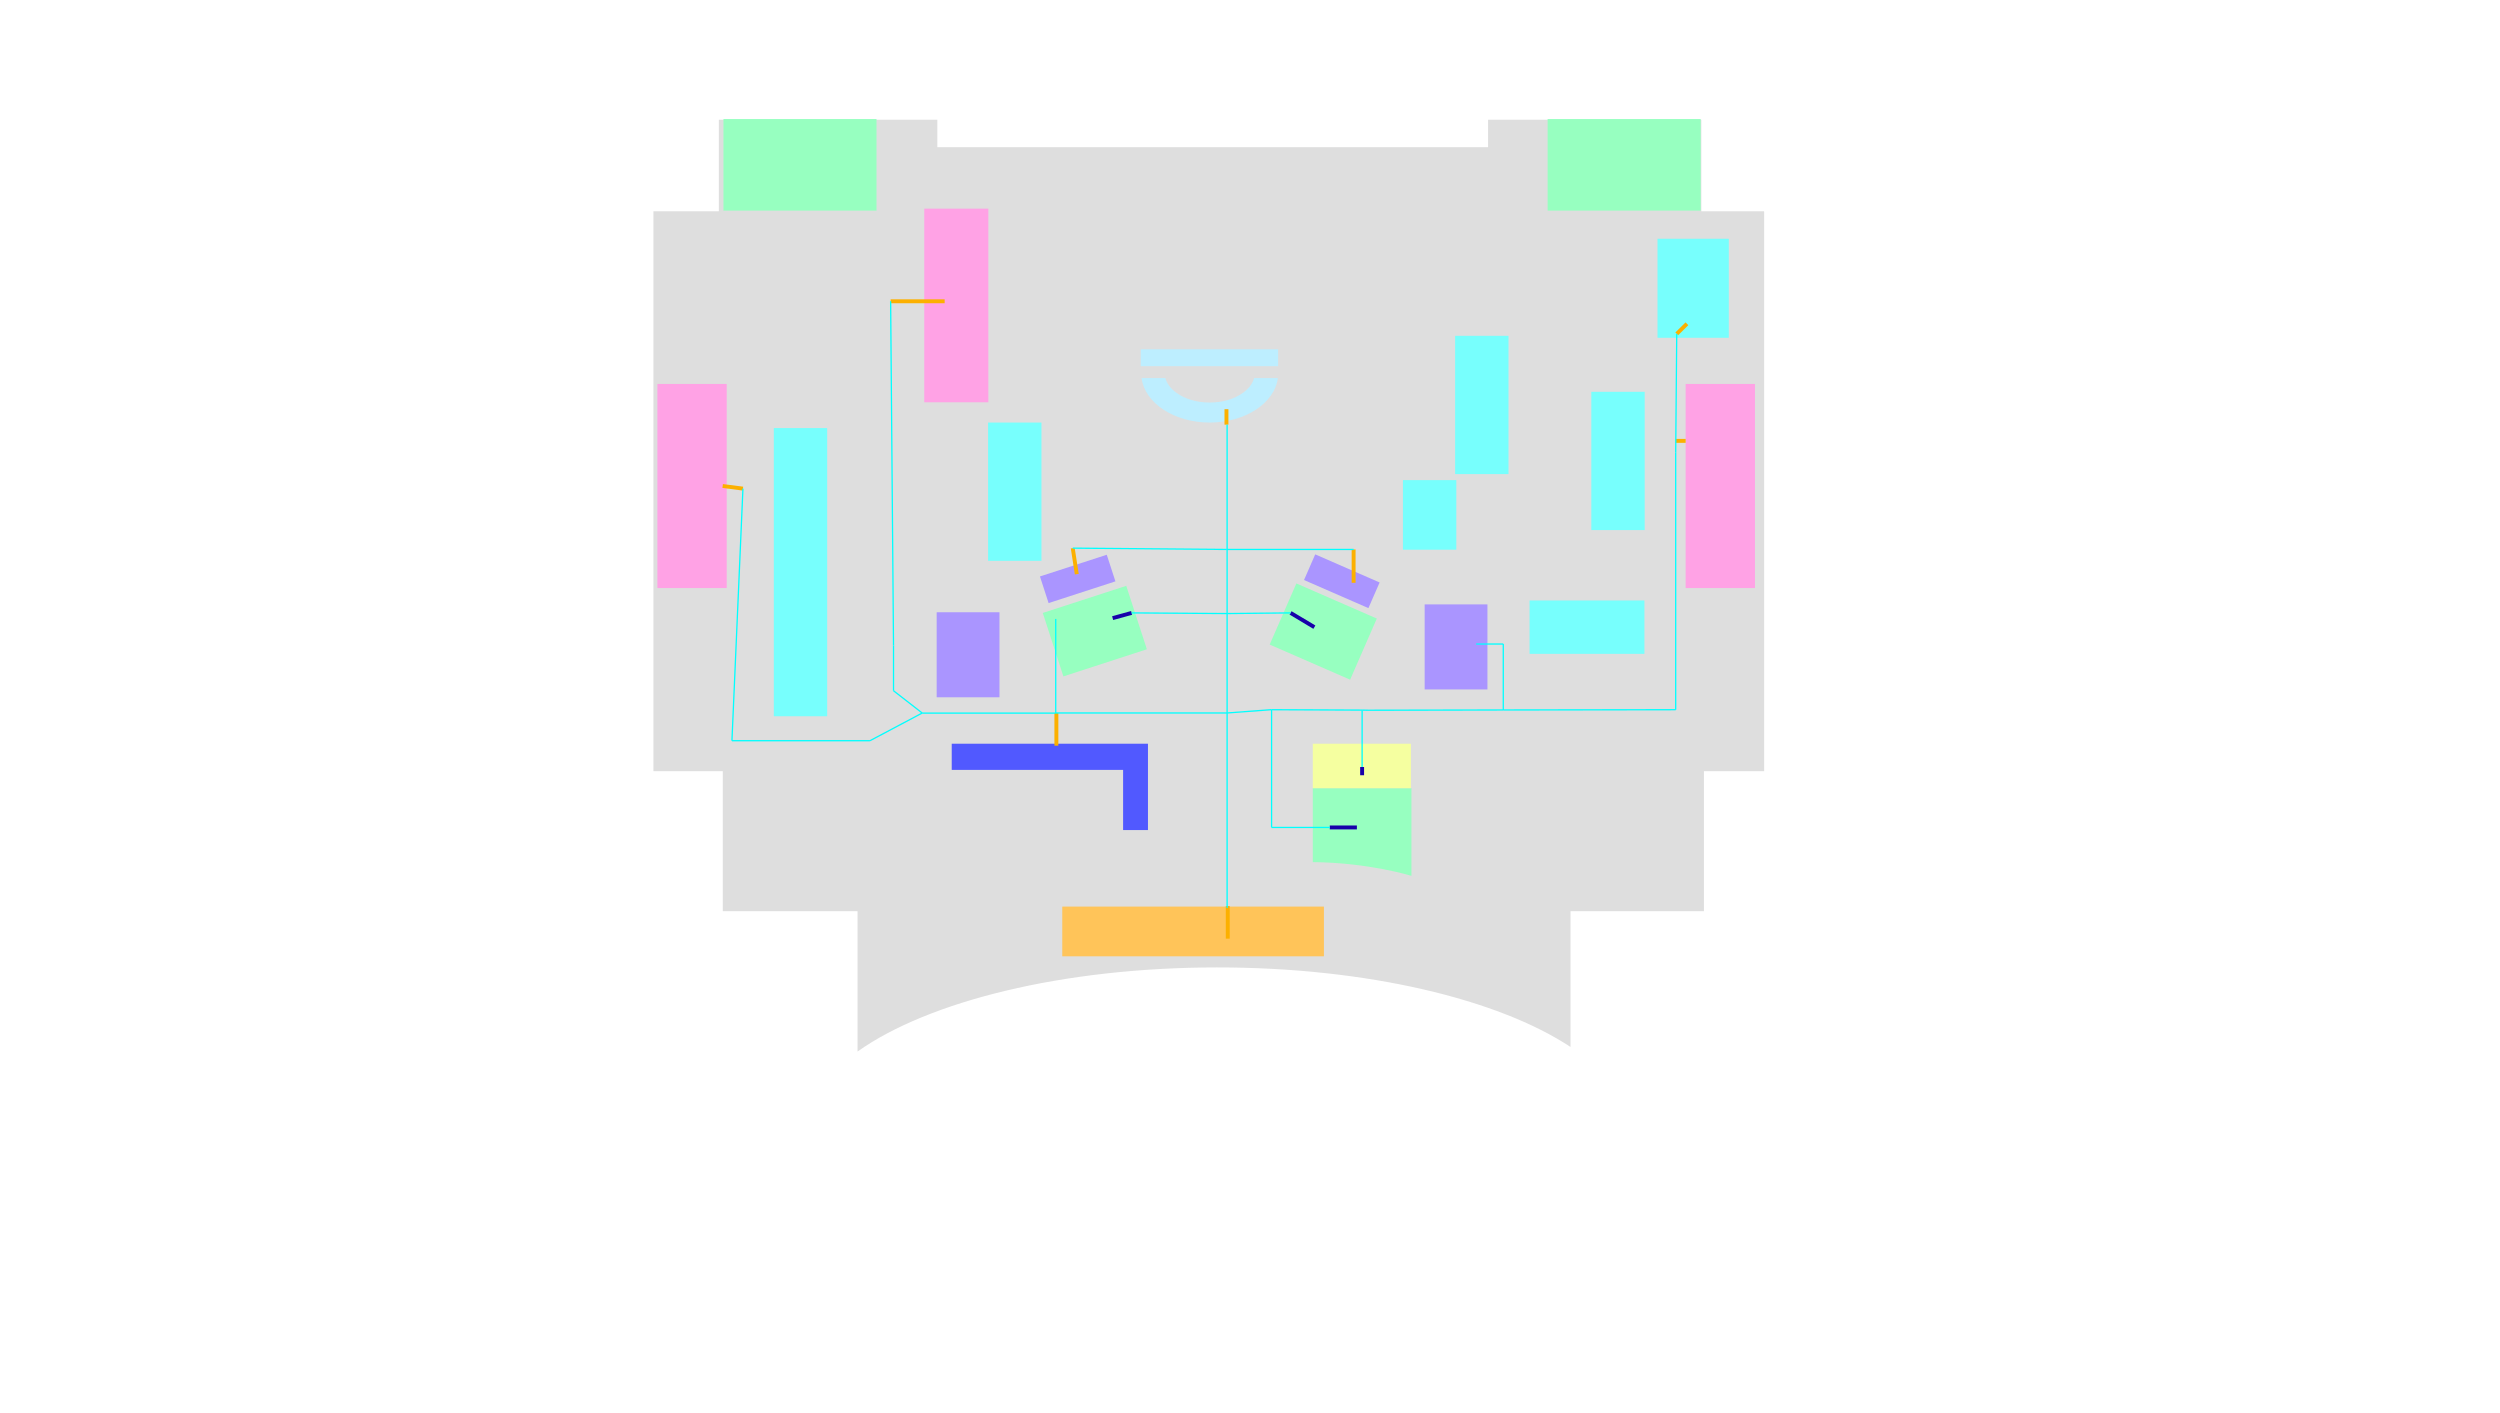
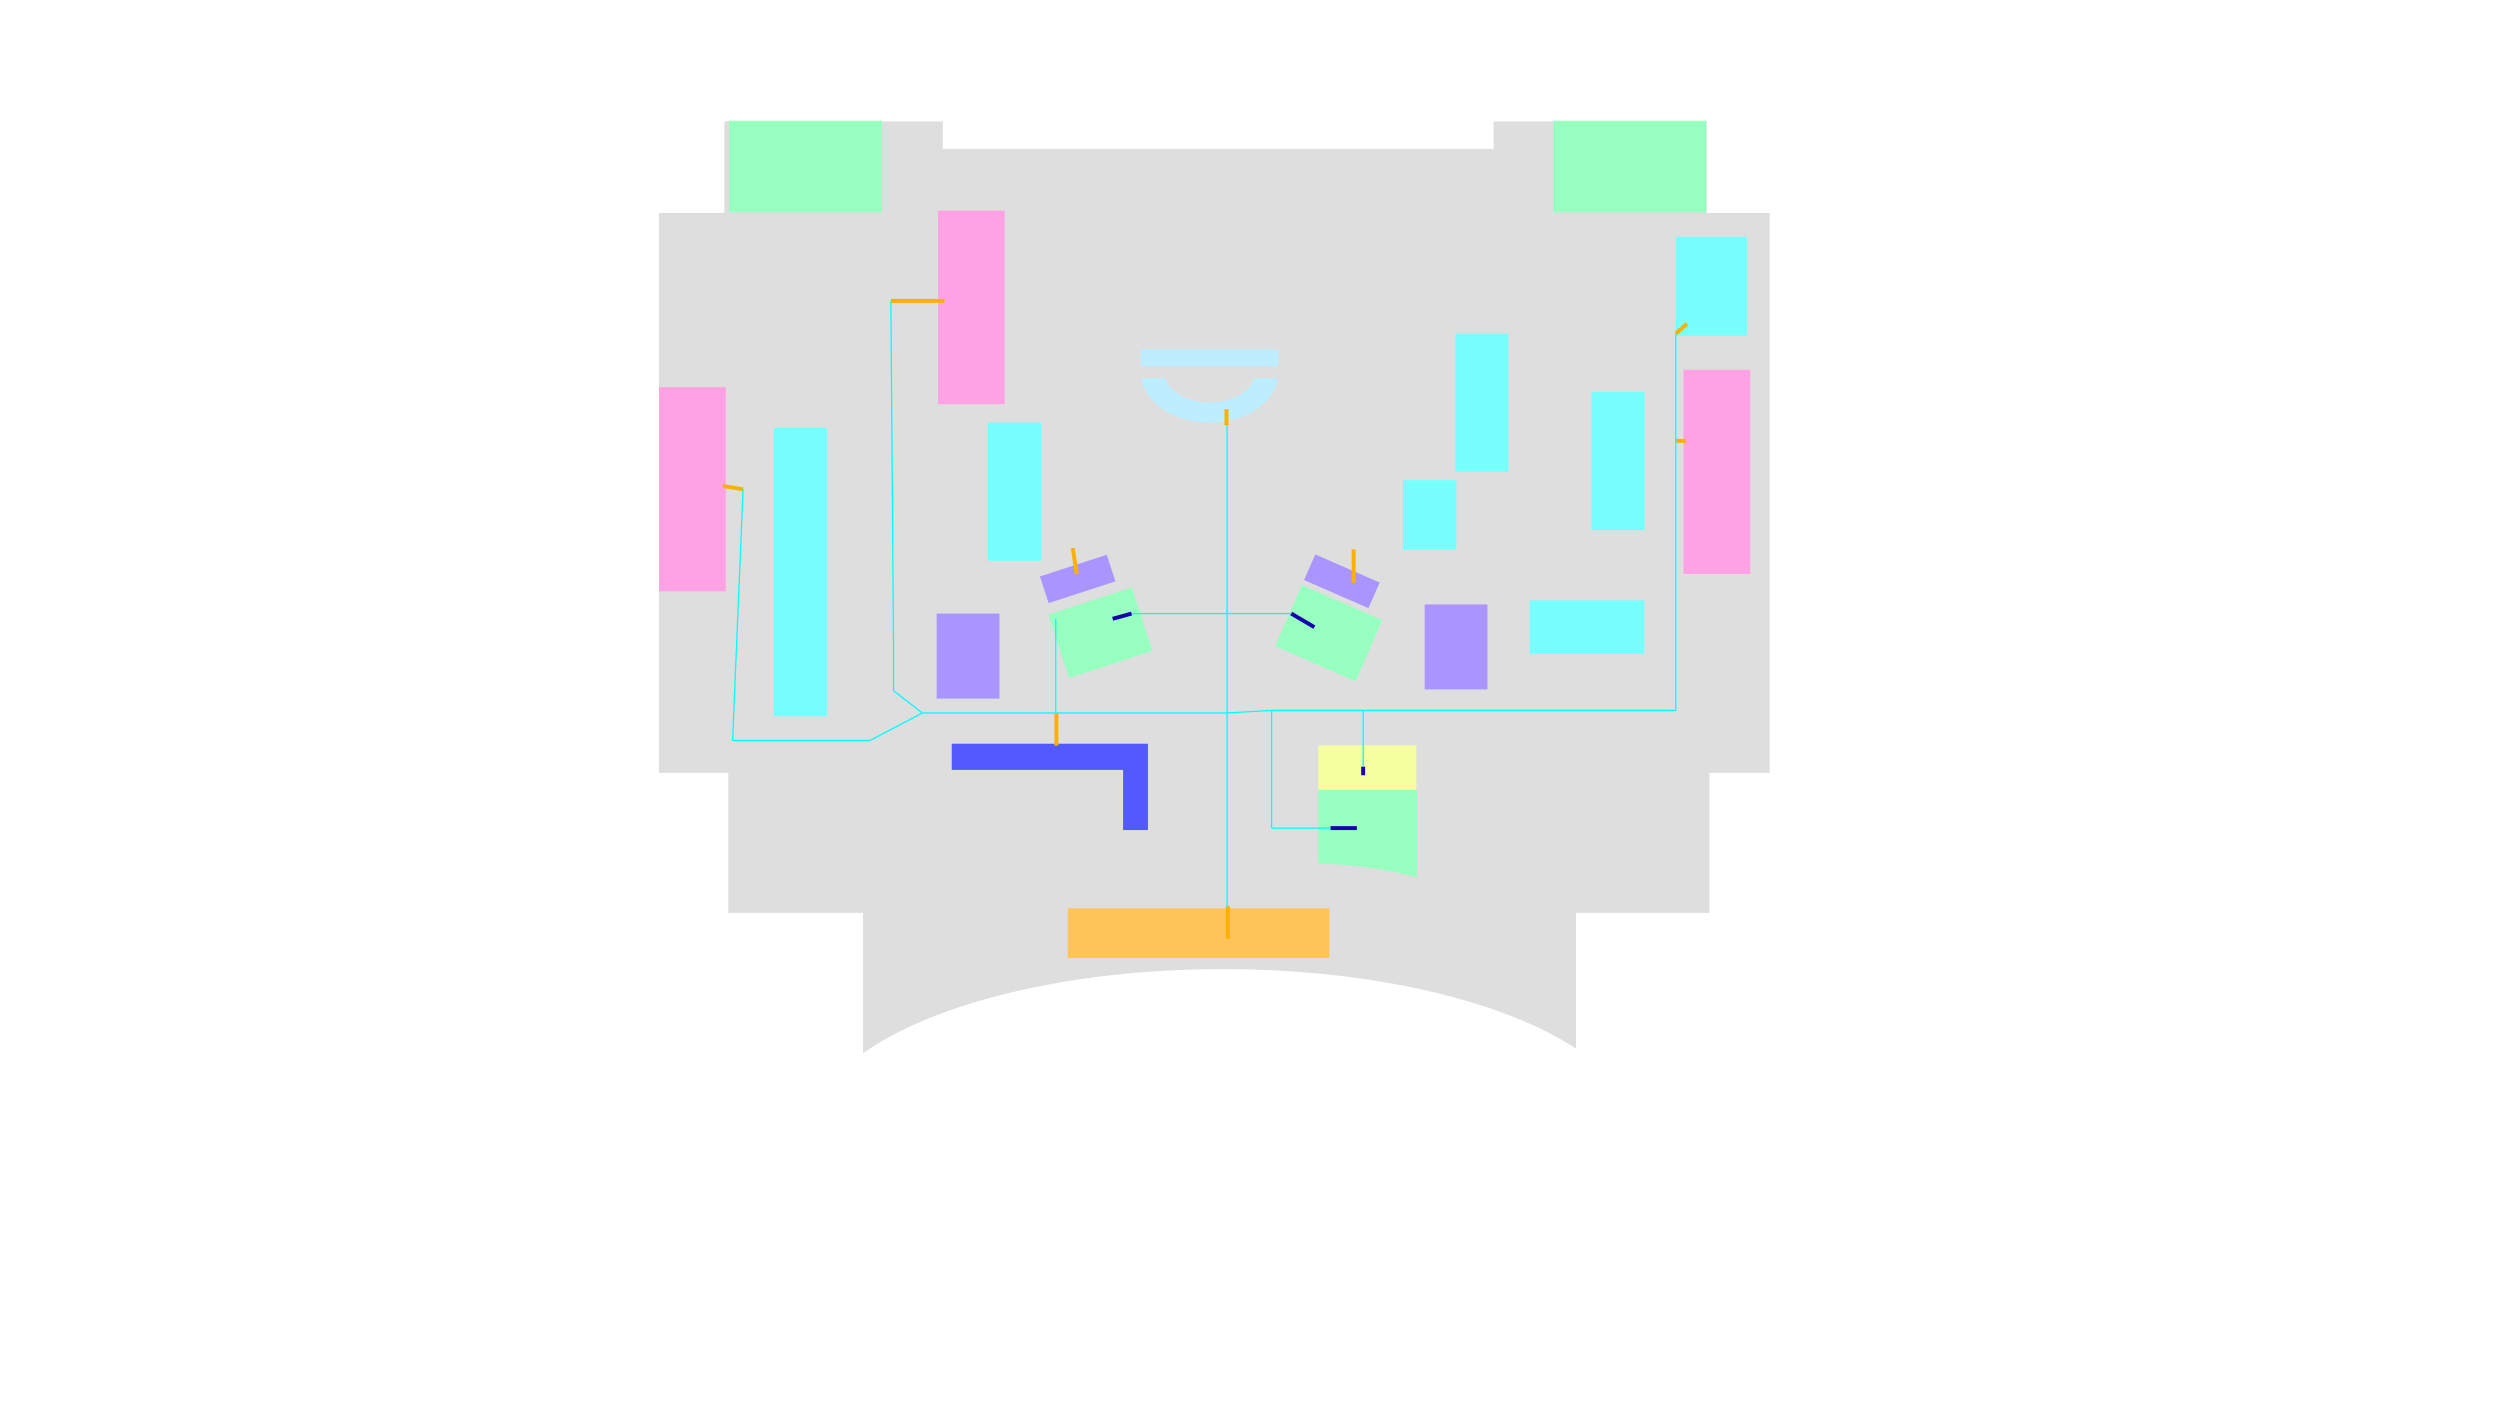
- <svg xmlns="http://www.w3.org/2000/svg" version="1.1" id="Layer_1" x="0px" y="0px" width="1911px" height="1080px" viewBox="0 0 1911 1080" enable-background="new 0 0 1911 1080" xml:space="preserve">
+ <svg xmlns="http://www.w3.org/2000/svg" xmlns:xlink="http://www.w3.org/1999/xlink" version="1.1" id="Layer_1" x="0px" y="0px" width="1911px" height="1080px" viewBox="0 0 1911 1080" enable-background="new 0 0 1911 1080" xml:space="preserve">
  <g id="Base">
    <g id="Circulation">
-       <path opacity="0.48" fill="#BABABA" enable-background="new    " d="M1300.5,161.5v-70h-163v21h-421v-21h-167v70h-50v428h53v107    h103v107.3c53.9-38.3,156.8-64.3,275-64.3c114.6,0,214.9,24.4,270,60.8V696.5h102v-107h46v-428H1300.5z" />
+       <path opacity="0.48" fill="#BABABA" enable-background="new    " d="M1304.7,162.8v-70h-163v21h-421v-21h-167v70h-50v428h53v107    h103v107.3c53.9-38.3,156.8-64.3,275-64.3c114.6,0,214.9,24.4,270,60.8V697.8h102v-107h46v-428H1304.7z" />
    </g>
    <g id="Stairs">
-       <path fill="#97FFC0" d="M1003.5,602.5h75.4v67c0,0-32.4-10.1-75.4-10.5V602.5z" />
-       <rect x="986" y="449.2" transform="matrix(0.4 -0.9165 0.9165 0.4 164.4454 1216.712)" fill="#97FFC0" width="51" height="67.1" />
-       <rect x="803.3" y="456.9" transform="matrix(0.9511 -0.309 0.309 0.9511 -108.1067 282.1943)" fill="#97FFC0" width="67.1" height="51" />
-       <rect x="1183" y="91" fill="#97FFC0" width="117" height="70" />
-       <rect x="553" y="91" fill="#97FFC0" width="117" height="70" />
+       <path fill="#97FFC0" d="M1007.7,603.8h75.4v67c0,0-32.4-10.1-75.4-10.5V603.8z" />
+       <rect x="990.2" y="450.5" transform="matrix(0.4 -0.9165 0.9165 0.4 165.7903 1221.313)" fill="#97FFC0" width="51" height="67.1" />
+       <rect x="807.6" y="458.2" transform="matrix(0.9511 -0.309 0.309 0.9511 -108.2951 283.5642)" fill="#97FFC0" width="67.1" height="51" />
+       <rect x="1187.2" y="92.3" fill="#97FFC0" width="117" height="70" />
+       <rect x="557.2" y="92.3" fill="#97FFC0" width="117" height="70" />
    </g>
    <g id="Lobby">
-       <rect x="812" y="693" fill="#FFC459" width="200" height="38" />
+       <rect x="816.2" y="694.3" fill="#FFC459" width="200" height="38" />
    </g>
    <g id="Elevator">
-       <rect x="1003.5" y="568.5" fill="#F5FFA0" width="75" height="34" />
+       <rect x="1007.7" y="569.8" fill="#F5FFA0" width="75" height="34" />
    </g>
  </g>
  <g id="PC">
    <rect x="591.5" y="327.2" fill="#77FFFD" width="40.8" height="220.3" />
    <rect x="755.3" y="323" fill="#77FFFD" width="40.8" height="105.7" />
-     <rect x="1112.3" y="256.7" fill="#77FFFD" width="40.8" height="105.7" />
+     <rect x="1112.3" y="255" fill="#77FFFD" width="40.8" height="105.7" />
    <rect x="1216.4" y="299.5" fill="#77FFFD" width="40.8" height="105.7" />
    <rect x="1072.4" y="367" fill="#77FFFD" width="40.8" height="53.2" />
    <rect x="1169.2" y="459" fill="#77FFFD" width="87.8" height="40.8" />
  </g>
+   <g id="Circulation_Desk">
+     <g>
+       <path fill="#BDEEFF" d="M958.6,289c-1.1,4.2-4,8.1-8.5,11.3c-6.7,4.8-15.7,7.4-25.4,7.4s-18.8-2.6-25.4-7.4    c-4.5-3.2-7.4-7.2-8.5-11.3h-18.2c2.5,19.1,24.9,34,52.1,34s49.7-15,52.1-34H958.6z" />
+     </g>
+     <rect x="872" y="267" fill="#BDEEFF" width="105" height="12.9" />
+   </g>
  <g id="Rooms">
-     <g id="Circulation_Desk">
+     <a id="GS134a6" xlink:href="#">
      <g>
-         <path fill="#BDEEFF" d="M958.6,289c-1.1,4.2-4,8.1-8.5,11.3c-6.7,4.8-15.7,7.4-25.4,7.4s-18.8-2.6-25.4-7.4     c-4.5-3.2-7.4-7.2-8.5-11.3h-18.2c2.5,19.1,24.9,34,52.1,34s49.7-15,52.1-34H958.6z" />
+         <rect x="503.8" y="296" fill="#FFA2E5" width="51" height="156" />
      </g>
-       <rect x="872" y="267" fill="#BDEEFF" width="105" height="12.9" />
-     </g>
-     <rect id="GS134a6" x="502.5" y="293.5" fill="#FFA2E5" width="53" height="156" />
-     <rect id="GSWebDig" x="706.5" y="159.5" fill="#FFA2E5" width="49" height="148" />
-     <rect id="GS165a7" x="1288.5" y="293.5" fill="#FFA2E5" width="53" height="156" />
-     <rect id="Funding_Information_Center" x="1267" y="182.5" fill="#77FFFD" width="54.5" height="75.7" />
-     <rect id="Kiosk2" x="796.9" y="431.8" transform="matrix(0.9511 -0.309 0.309 0.9511 -96.4219 276.1949)" fill="#AA95FF" width="53.7" height="21.4" />
-     <rect id="R124" x="1015" y="417.4" transform="matrix(0.4 -0.9165 0.9165 0.4 208.246 1206.659)" fill="#AA95FF" width="21.4" height="53.7" />
-     <rect id="Printer2" x="716" y="468" fill="#AA95FF" width="48" height="65" />
-     <rect id="Printer1" x="1089" y="462" fill="#AA95FF" width="48" height="65" />
-     <polygon id="Tech_Squad" fill="#5159FF" points="727.5,568.5 727.5,588.5 858.5,588.5 858.5,634.5 877.5,634.5 877.5,588.5    877.5,581.5 877.5,568.5  " />
+     </a>
+     <a id="GSWebDig" xlink:href="#">
+       <g>
+         <rect x="717" y="161" fill="#FFA2E5" width="51" height="148" />
+       </g>
+     </a>
+     <a id="GS165a7" xlink:href="#">
+       <g>
+         <rect x="1286.9" y="282.7" fill="#FFA2E5" width="51" height="156" />
+       </g>
+     </a>
+     <a id="Funding_Information_Center" xlink:href="#">
+       <g>
+         <rect x="1281" y="181" fill="#77FFFD" width="54.5" height="75.7" />
+       </g>
+     </a>
+     <a id="Kiosk2" xlink:href="#">
+       <g>
+         <rect x="796.9" y="431.8" transform="matrix(0.9511 -0.309 0.309 0.9511 -96.4214 276.1928)" fill="#AA95FF" width="53.7" height="21.4" />
+       </g>
+     </a>
+     <a id="R124" xlink:href="#">
+       <g>
+         <rect x="1015" y="417.5" transform="matrix(0.4 -0.9165 0.9165 0.4 208.2035 1206.671)" fill="#AA95FF" width="21.4" height="53.7" />
+       </g>
+     </a>
+     <a id="Printer2" xlink:href="#">
+       <g>
+         <rect x="716" y="469" fill="#AA95FF" width="48" height="65" />
+       </g>
+     </a>
+     <a id="Printer1" xlink:href="#">
+       <g>
+         <rect x="1089" y="462" fill="#AA95FF" width="48" height="65" />
+       </g>
+     </a>
+     <a id="Tech_Squad" xlink:href="#">
+       <g>
+         <polygon fill="#5159FF" points="727.5,568.5 727.5,588.5 858.5,588.5 858.5,634.5 877.5,634.5 877.5,588.5 877.5,581.5 877.5,568.5  " />
+       </g>
+     </a>
  </g>
  <g id="Portals">
-     <line id="Elev.1.floor2" fill="none" stroke="#1800AA" stroke-width="3" x1="1041.2" y1="586.3" x2="1041.2" y2="592.6" />
-     <line id="Stair.1.floor2" fill="none" stroke="#1800AA" stroke-width="3" x1="1016.5" y1="632.5" x2="1037.2" y2="632.5" />
-     <line id="Stair.2.floor2" fill="none" stroke="#1800AA" stroke-width="3" x1="986.5" y1="468.5" x2="1004.7" y2="479.4" />
-     <line id="Stair.3.floor2" fill="none" stroke="#1800AA" stroke-width="3" x1="865" y1="468.5" x2="850.5" y2="472.5" />
+     <line id="Elev.1.floor2" fill="none" stroke="#1800AA" stroke-width="3" x1="1042" y1="586" x2="1042" y2="592.6" />
+     <line id="Stair.1.floor2" fill="none" stroke="#1800AA" stroke-width="3" x1="1017" y1="633" x2="1037.2" y2="633" />
+     <line id="Stair.2.floor2" fill="none" stroke="#1800AA" stroke-width="3" x1="987" y1="469" x2="1004.7" y2="479.4" />
+     <line id="Stair.3.floor2" fill="none" stroke="#1800AA" stroke-width="3" x1="865" y1="469" x2="850.5" y2="473" />
  </g>
  <g id="Doors">
-     <line id="GSWebDig_00000026135643444038439420000011124259201156245664_" fill="none" stroke="#FCB000" stroke-width="3" x1="680.8" y1="230.3" x2="722.1" y2="230.3" />
-     <line id="GS165-7" fill="none" stroke="#FCB000" stroke-width="3" x1="1280.9" y1="337" x2="1288.5" y2="337" />
-     <line id="Funding_Information_Center_00000034059726761896926770000017510631299917883280_" fill="none" stroke="#FCB000" stroke-width="3" x1="1281.7" y1="255.2" x2="1289.5" y2="247.5" />
-     <line id="Circulation_Desk_00000149346179056706206740000016855346177289246111_" fill="none" stroke="#FCB000" stroke-width="3" x1="937.5" y1="312.8" x2="937.5" y2="324.6" />
-     <line id="Kiosk2_00000075867502721866026410000013824260207295103120_" fill="none" stroke="#FCB000" stroke-width="3" x1="823.1" y1="438.9" x2="820" y2="419" />
-     <line id="Tech_Squad_00000106136261959829143330000007968071624891269031_" fill="none" stroke="#FCB000" stroke-width="3" x1="807.5" y1="545" x2="807.5" y2="570" />
-     <line id="R124_00000071531990843964067350000013922404072670759841_" fill="none" stroke="#FCB000" stroke-width="3" x1="1034.7" y1="445.5" x2="1034.7" y2="420" />
-     <line id="GS134a6_00000128446308573618036590000018110915643203042471_" fill="none" stroke="#FCB000" stroke-width="3" x1="567.9" y1="373.5" x2="552.4" y2="371.5" />
+     <line id="GSWebDig_1_" fill="none" stroke="#FCB000" stroke-width="3" x1="681" y1="230" x2="722.1" y2="230" />
+     <line id="GS165-7_1_" fill="none" stroke="#FCB000" stroke-width="3" x1="1281" y1="337" x2="1288.5" y2="337" />
+     <line id="Funding_Information_Center_1_" fill="none" stroke="#FCB000" stroke-width="3" x1="1281" y1="255" x2="1289.5" y2="247.5" />
+     <line id="Circulation_Desk_1_" fill="none" stroke="#FCB000" stroke-width="3" x1="937.5" y1="312.8" x2="937.5" y2="325" />
+     <line id="Kiosk2_1_" fill="none" stroke="#FCB000" stroke-width="3" x1="823.1" y1="438.9" x2="820" y2="419" />
+     <line id="Tech_Squad_1_" fill="none" stroke="#FCB000" stroke-width="3" x1="807.5" y1="545" x2="807.5" y2="570" />
+     <line id="R124_1_" fill="none" stroke="#FCB000" stroke-width="3" x1="1034.7" y1="445.5" x2="1034.7" y2="420" />
+     <line id="GS134a6_1_" fill="none" stroke="#FCB000" stroke-width="3" x1="568" y1="374" x2="552.4" y2="371.5" />
    <line id="lcd.1" fill="none" stroke="#FCB000" stroke-width="3" x1="938.5" y1="692.6" x2="938.5" y2="717.5" />
  </g>
  <g id="Paths">
    <line fill="none" stroke="#00FFFF" x1="938" y1="469" x2="938" y2="545" />
-     <line fill="none" stroke="#00FFFF" x1="1041.2" y1="543" x2="1041.2" y2="586.3" />
-     <line fill="none" stroke="#00FFFF" x1="1280.9" y1="346" x2="1281.7" y2="255.2" />
-     <line fill="none" stroke="#00FFFF" x1="1280.9" y1="542.5" x2="1280.9" y2="346" />
-     <line fill="none" stroke="#00FFFF" x1="1149.1" y1="542.7" x2="1280.9" y2="542.5" />
-     <line fill="none" stroke="#00FFFF" x1="972" y1="542.5" x2="1041.2" y2="542.8" />
-     <line fill="none" stroke="#00FFFF" x1="559.5" y1="566.2" x2="567.9" y2="373.5" />
-     <line fill="none" stroke="#00FFFF" x1="665" y1="566.2" x2="559.5" y2="566.2" />
-     <line fill="none" stroke="#00FFFF" x1="705" y1="545" x2="665" y2="566.2" />
-     <line fill="none" stroke="#00FFFF" x1="938" y1="469" x2="986.5" y2="468.5" />
-     <line fill="none" stroke="#00FFFF" x1="938" y1="469" x2="865" y2="468.5" />
-     <line fill="none" stroke="#00FFFF" x1="938" y1="324.6" x2="938" y2="469" />
-     <line fill="none" stroke="#00FFFF" x1="683" y1="493.4" x2="680.8" y2="230.3" />
-     <line fill="none" stroke="#00FFFF" x1="683" y1="528" x2="683" y2="493.4" />
-     <line fill="none" stroke="#00FFFF" x1="705" y1="545.1" x2="683" y2="528" />
-     <line fill="none" stroke="#00FFFF" x1="972" y1="632.5" x2="1016.5" y2="632.5" />
-     <line fill="none" stroke="#00FFFF" x1="972" y1="542.5" x2="972" y2="632.5" />
-     <polyline fill="none" stroke="#00FFFF" points="938,545 971.5,542.5 972,542.5  " />
+     <line fill="none" stroke="#00FFFF" x1="1042" y1="543" x2="1042" y2="586" />
+     <line fill="none" stroke="#00FFFF" x1="1281" y1="346" x2="1281" y2="255" />
+     <line fill="none" stroke="#00FFFF" x1="1281" y1="543" x2="1281" y2="346" />
+     <line fill="none" stroke="#00FFFF" x1="1042" y1="543" x2="1281" y2="543" />
+     <line fill="none" stroke="#00FFFF" x1="972" y1="543" x2="1042" y2="543" />
+     <line fill="none" stroke="#00FFFF" x1="560" y1="566" x2="568" y2="374" />
+     <line fill="none" stroke="#00FFFF" x1="665" y1="566" x2="560" y2="566" />
+     <line fill="none" stroke="#00FFFF" x1="705" y1="545" x2="665" y2="566" />
+     <line fill="none" stroke="#00FFFF" x1="938" y1="469" x2="987" y2="469" />
+     <line fill="none" stroke="#00FFFF" x1="938" y1="469" x2="865" y2="469" />
+     <line fill="none" stroke="#00FFFF" x1="938" y1="325" x2="938" y2="469" />
+     <line fill="none" stroke="#00FFFF" x1="683" y1="494" x2="681" y2="230" />
+     <line fill="none" stroke="#00FFFF" x1="683" y1="528" x2="683" y2="494" />
+     <line fill="none" stroke="#00FFFF" x1="705" y1="545" x2="683" y2="528" />
+     <line fill="none" stroke="#00FFFF" x1="972" y1="633" x2="1017" y2="633" />
+     <line fill="none" stroke="#00FFFF" x1="972" y1="543" x2="972" y2="633" />
+     <line fill="none" stroke="#00FFFF" x1="938" y1="545" x2="972" y2="543" />
+     <line fill="none" stroke="#00FFFF" x1="972" y1="543" x2="972" y2="543" />
    <line fill="none" stroke="#00FFFF" x1="938" y1="545" x2="807" y2="545" />
    <line fill="none" stroke="#00FFFF" x1="938" y1="694" x2="938" y2="545" />
-     <line fill="none" stroke="#00FFFF" x1="807" y1="473.1" x2="807" y2="545.1" />
-     <line fill="none" stroke="#00FFFF" x1="807" y1="545.1" x2="705" y2="545.1" />
-     <line id="_x3C_Path_x3E__00000177474975047487192370000004697812116639046810_" fill="none" stroke="#00FFFF" x1="820" y1="419" x2="937.5" y2="420" />
-     <line id="_x3C_Path_x3E__00000062157860037419199180000014099564663375193258_" fill="none" stroke="#00FFFF" x1="1034.7" y1="420" x2="937.5" y2="420" />
-     <line id="_x3C_Path_x3E__00000162317484807320751460000017729991654235879866_" fill="none" stroke="#00FFFF" x1="1149.1" y1="492.3" x2="1128.4" y2="492.3" />
-     <line id="_x3C_Path_x3E_" fill="none" stroke="#00FFFF" x1="1149.1" y1="542.7" x2="1149.1" y2="492.3" />
-     <polyline id="_x3C_Path_x3E__00000160187019974483204510000017326412226679231872_" fill="none" stroke="#00FFFF" points="   1041.2,542.8 1046,542.9 1149.1,542.7  " />
+     <line fill="none" stroke="#00FFFF" x1="807" y1="473" x2="807" y2="545" />
+     <line fill="none" stroke="#00FFFF" x1="807" y1="545" x2="705" y2="545" />
  </g>
</svg>
